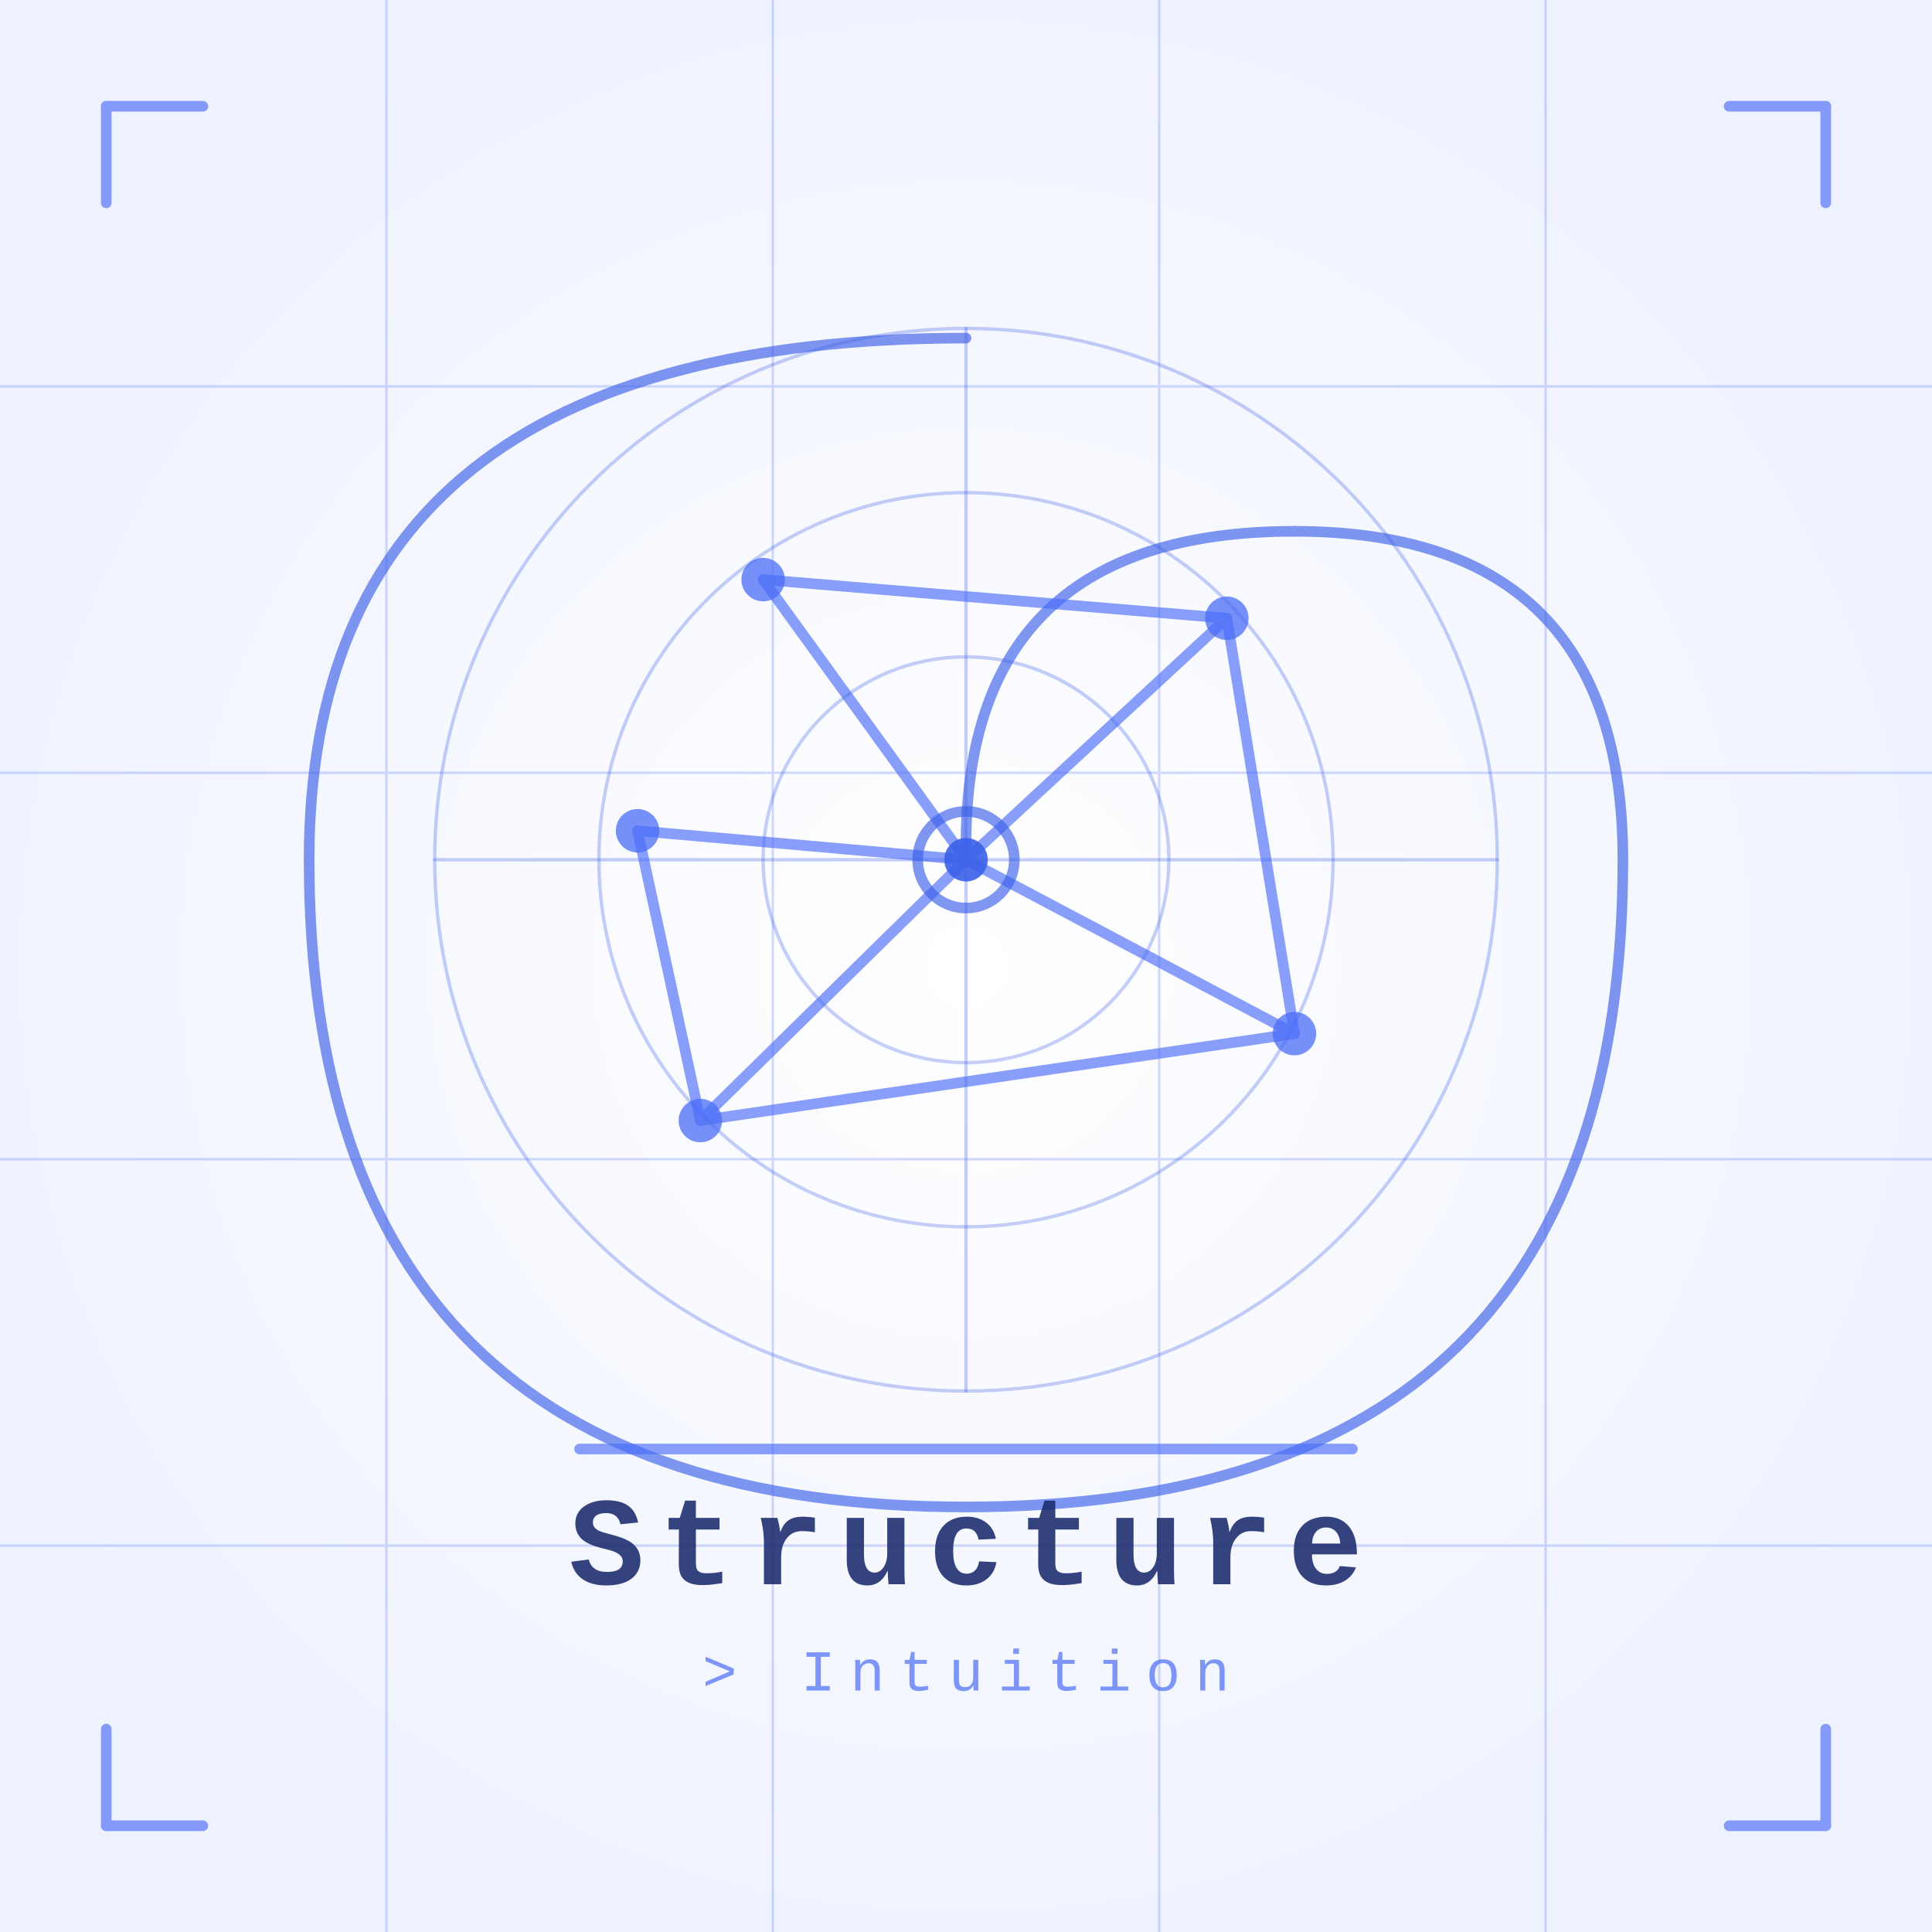
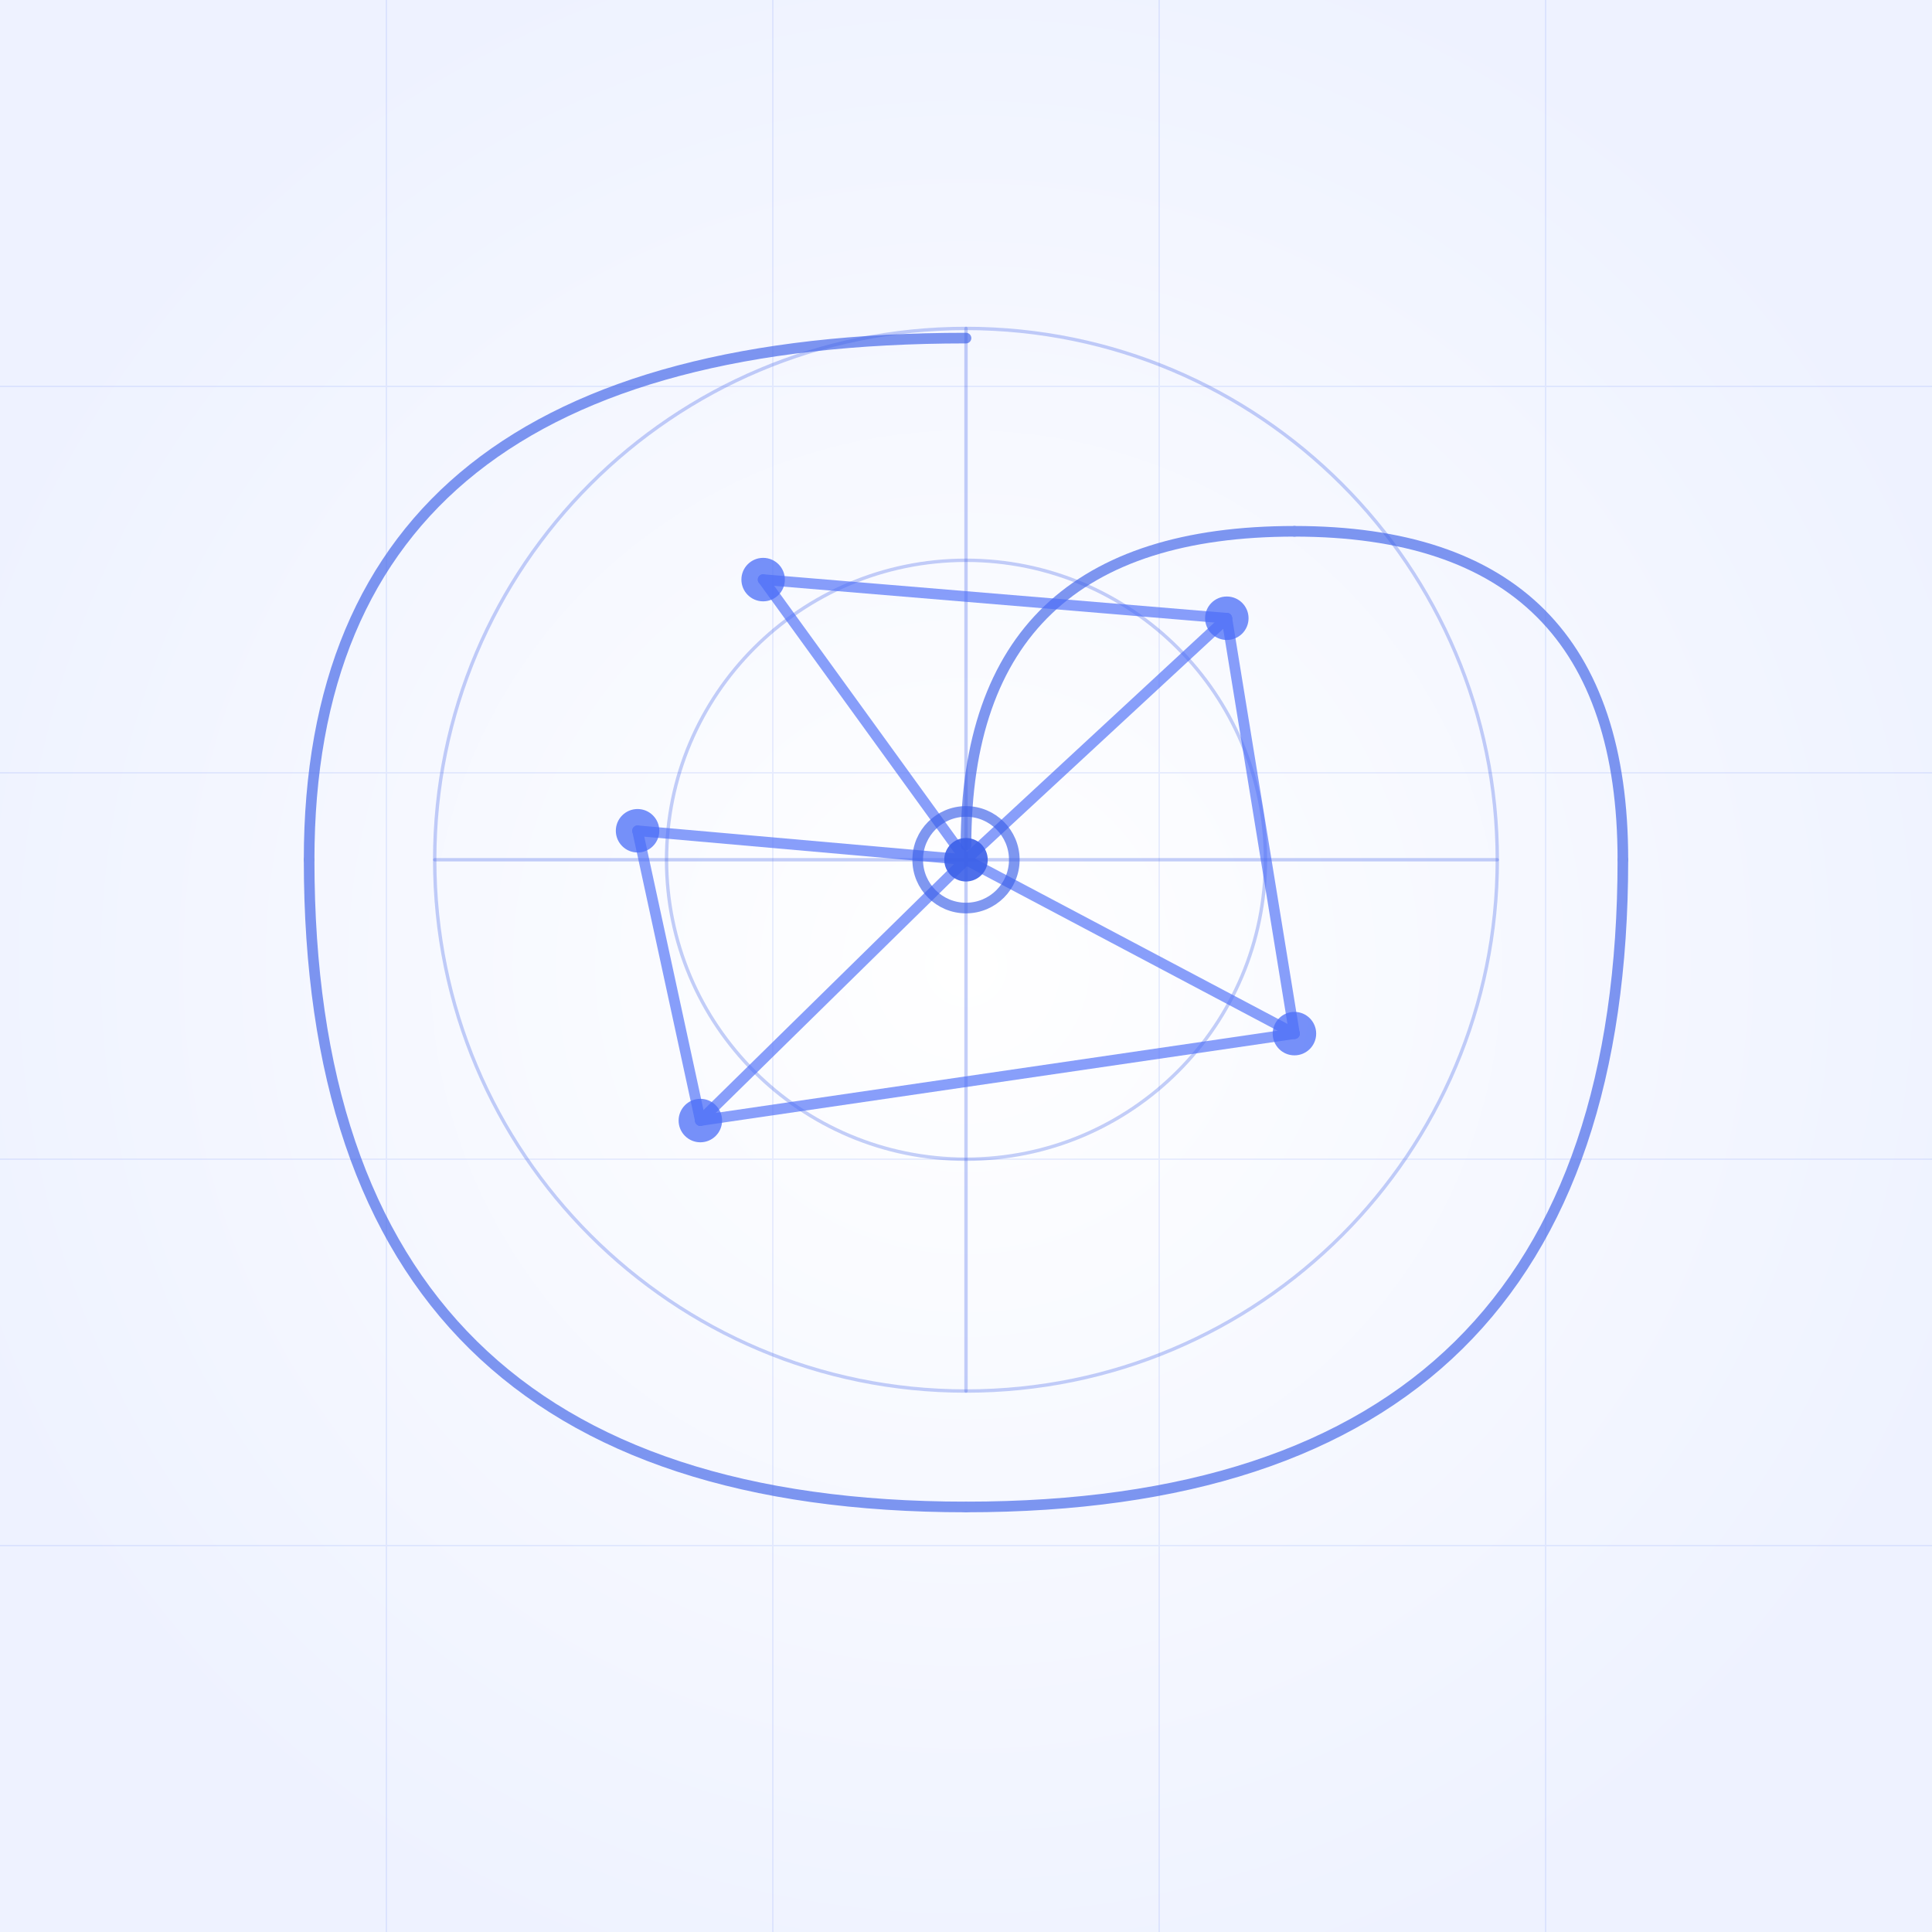
<svg xmlns="http://www.w3.org/2000/svg" viewBox="0 0 400 400" width="400" height="400">
  <defs>
    <radialGradient id="bg" cx="50%" cy="50%" r="55%">
      <stop offset="0%" stop-color="#ffffff" />
      <stop offset="100%" stop-color="#eef2ff" />
    </radialGradient>
  </defs>
  <rect width="400" height="400" fill="url(#bg)" />
-   <g stroke="#4A6CF7" stroke-width="0.5" opacity="0.25">
+   <g stroke="#4A6CF7" stroke-width="0.3" opacity="0.12">
    <line x1="80" y1="0" x2="80" y2="400" />
    <line x1="160" y1="0" x2="160" y2="400" />
    <line x1="240" y1="0" x2="240" y2="400" />
    <line x1="320" y1="0" x2="320" y2="400" />
    <line x1="0" y1="80" x2="400" y2="80" />
    <line x1="0" y1="160" x2="400" y2="160" />
    <line x1="0" y1="240" x2="400" y2="240" />
    <line x1="0" y1="320" x2="400" y2="320" />
  </g>
  <g fill="none" stroke="#3B5FE8" stroke-width="2.2" opacity="0.65" stroke-linecap="round">
    <path d="M 200 175 Q 200 110 268 110" />
    <path d="M 268 110 Q 336 110 336 178" />
    <path d="M 336 178 Q 336 312 200 312" />
    <path d="M 200 312 Q 64 312 64 178" />
    <path d="M 64 178 Q 64 70 200 70" />
  </g>
  <g fill="none" stroke="#3B5FE8" stroke-width="0.7" opacity="0.3">
    <circle cx="200" cy="178" r="110" />
-     <circle cx="200" cy="178" r="76" />
-     <circle cx="200" cy="178" r="42" />
+     <circle cx="200" cy="178" r="62" />
  </g>
  <g stroke="#3B5FE8" stroke-width="0.7" opacity="0.3" stroke-linecap="round">
    <line x1="200" y1="68" x2="200" y2="288" />
    <line x1="90" y1="178" x2="310" y2="178" />
  </g>
  <g stroke="#4A6CF7" stroke-width="2.2" opacity="0.65" fill="none" stroke-linecap="round">
    <line x1="200" y1="178" x2="158" y2="120" />
    <line x1="200" y1="178" x2="254" y2="128" />
    <line x1="200" y1="178" x2="268" y2="214" />
    <line x1="200" y1="178" x2="145" y2="232" />
    <line x1="200" y1="178" x2="132" y2="172" />
    <line x1="158" y1="120" x2="254" y2="128" />
    <line x1="254" y1="128" x2="268" y2="214" />
    <line x1="268" y1="214" x2="145" y2="232" />
    <line x1="145" y1="232" x2="132" y2="172" />
  </g>
  <g fill="#4A6CF7" opacity="0.75">
    <circle cx="158" cy="120" r="4.5" />
    <circle cx="254" cy="128" r="4.5" />
    <circle cx="268" cy="214" r="4.5" />
    <circle cx="145" cy="232" r="4.5" />
    <circle cx="132" cy="172" r="4.5" />
  </g>
  <circle cx="200" cy="178" r="10" fill="none" stroke="#3B5FE8" stroke-width="2.2" opacity="0.65" />
  <circle cx="200" cy="178" r="4.5" fill="#3B5FE8" opacity="0.9" />
-   <line x1="120" y1="300" x2="280" y2="300" stroke="#4A6CF7" stroke-width="2.2" opacity="0.65" stroke-linecap="round" />
-   <text x="200" y="328" text-anchor="middle" font-family="'Courier New', monospace" font-size="26" font-weight="700" letter-spacing="3" fill="#1a2a6c" opacity="0.88">Structure</text>
-   <text x="200" y="350" text-anchor="middle" font-family="'Courier New', monospace" font-size="12" letter-spacing="3" fill="#4A6CF7" opacity="0.7">&gt; Intuition</text>
-   <g stroke="#4A6CF7" stroke-width="2.2" opacity="0.65" stroke-linecap="round">
-     <line x1="22" y1="22" x2="42" y2="22" />
-     <line x1="22" y1="22" x2="22" y2="42" />
-     <line x1="378" y1="22" x2="358" y2="22" />
-     <line x1="378" y1="22" x2="378" y2="42" />
-     <line x1="22" y1="378" x2="42" y2="378" />
-     <line x1="22" y1="378" x2="22" y2="358" />
-     <line x1="378" y1="378" x2="358" y2="378" />
-     <line x1="378" y1="378" x2="378" y2="358" />
-   </g>
</svg>
